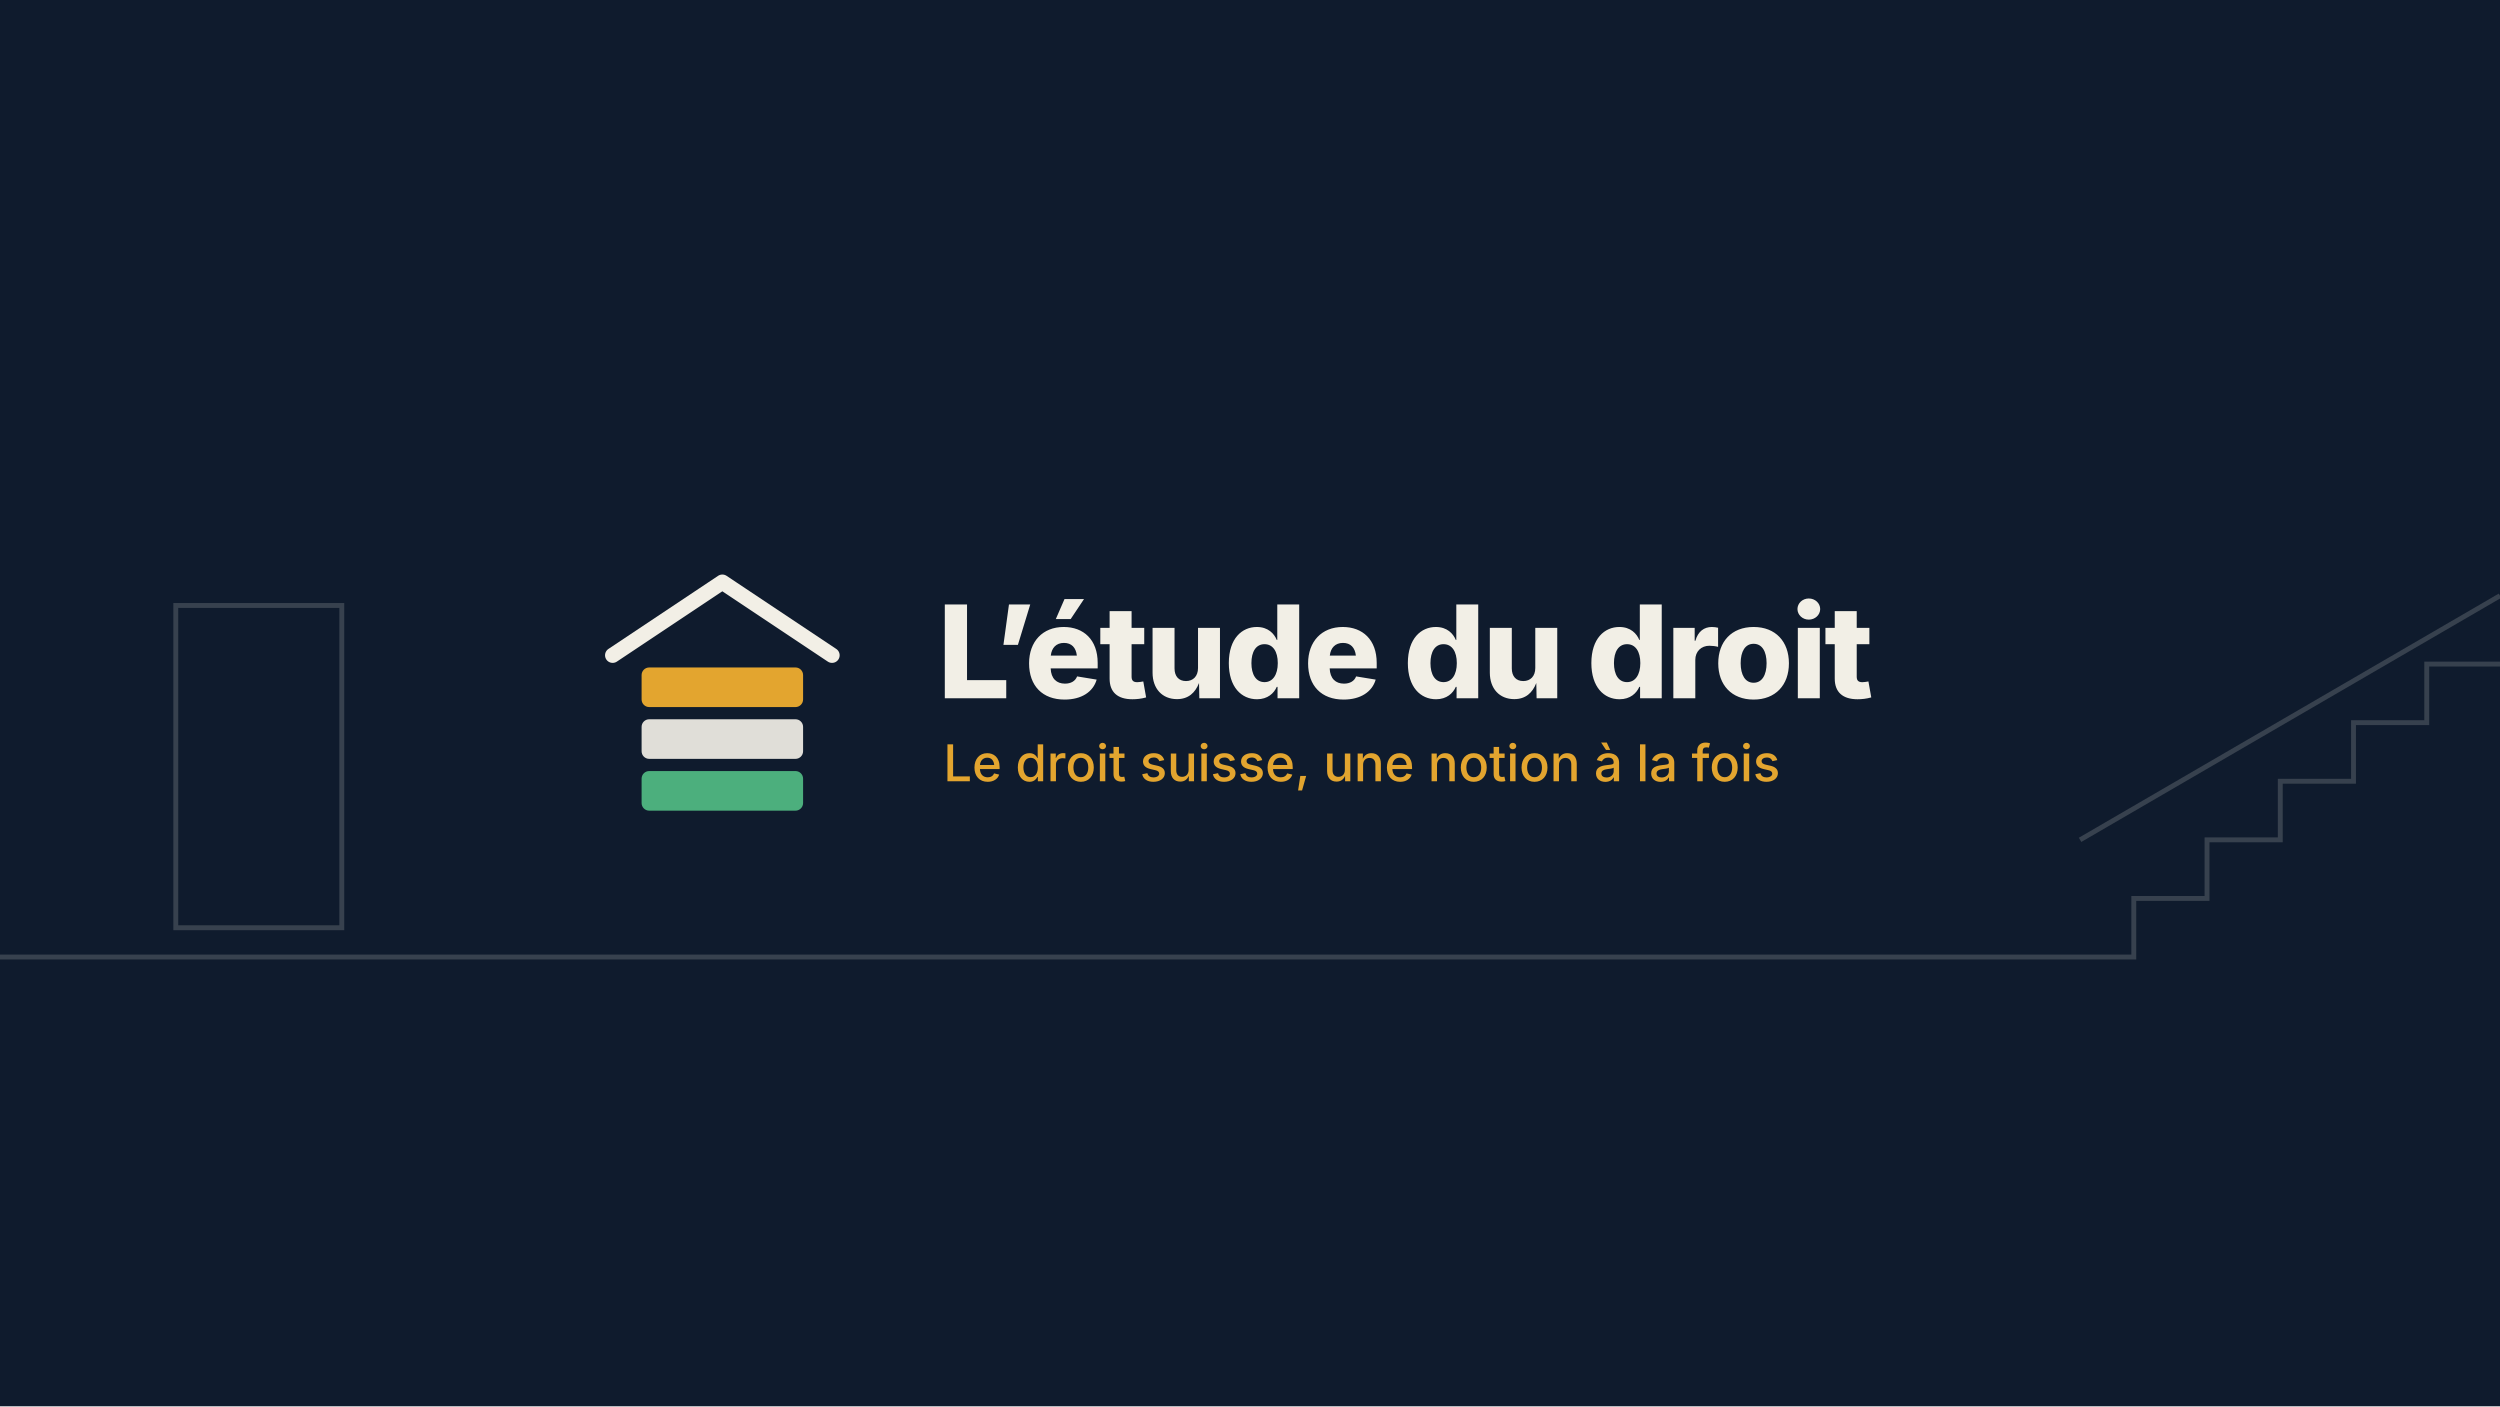
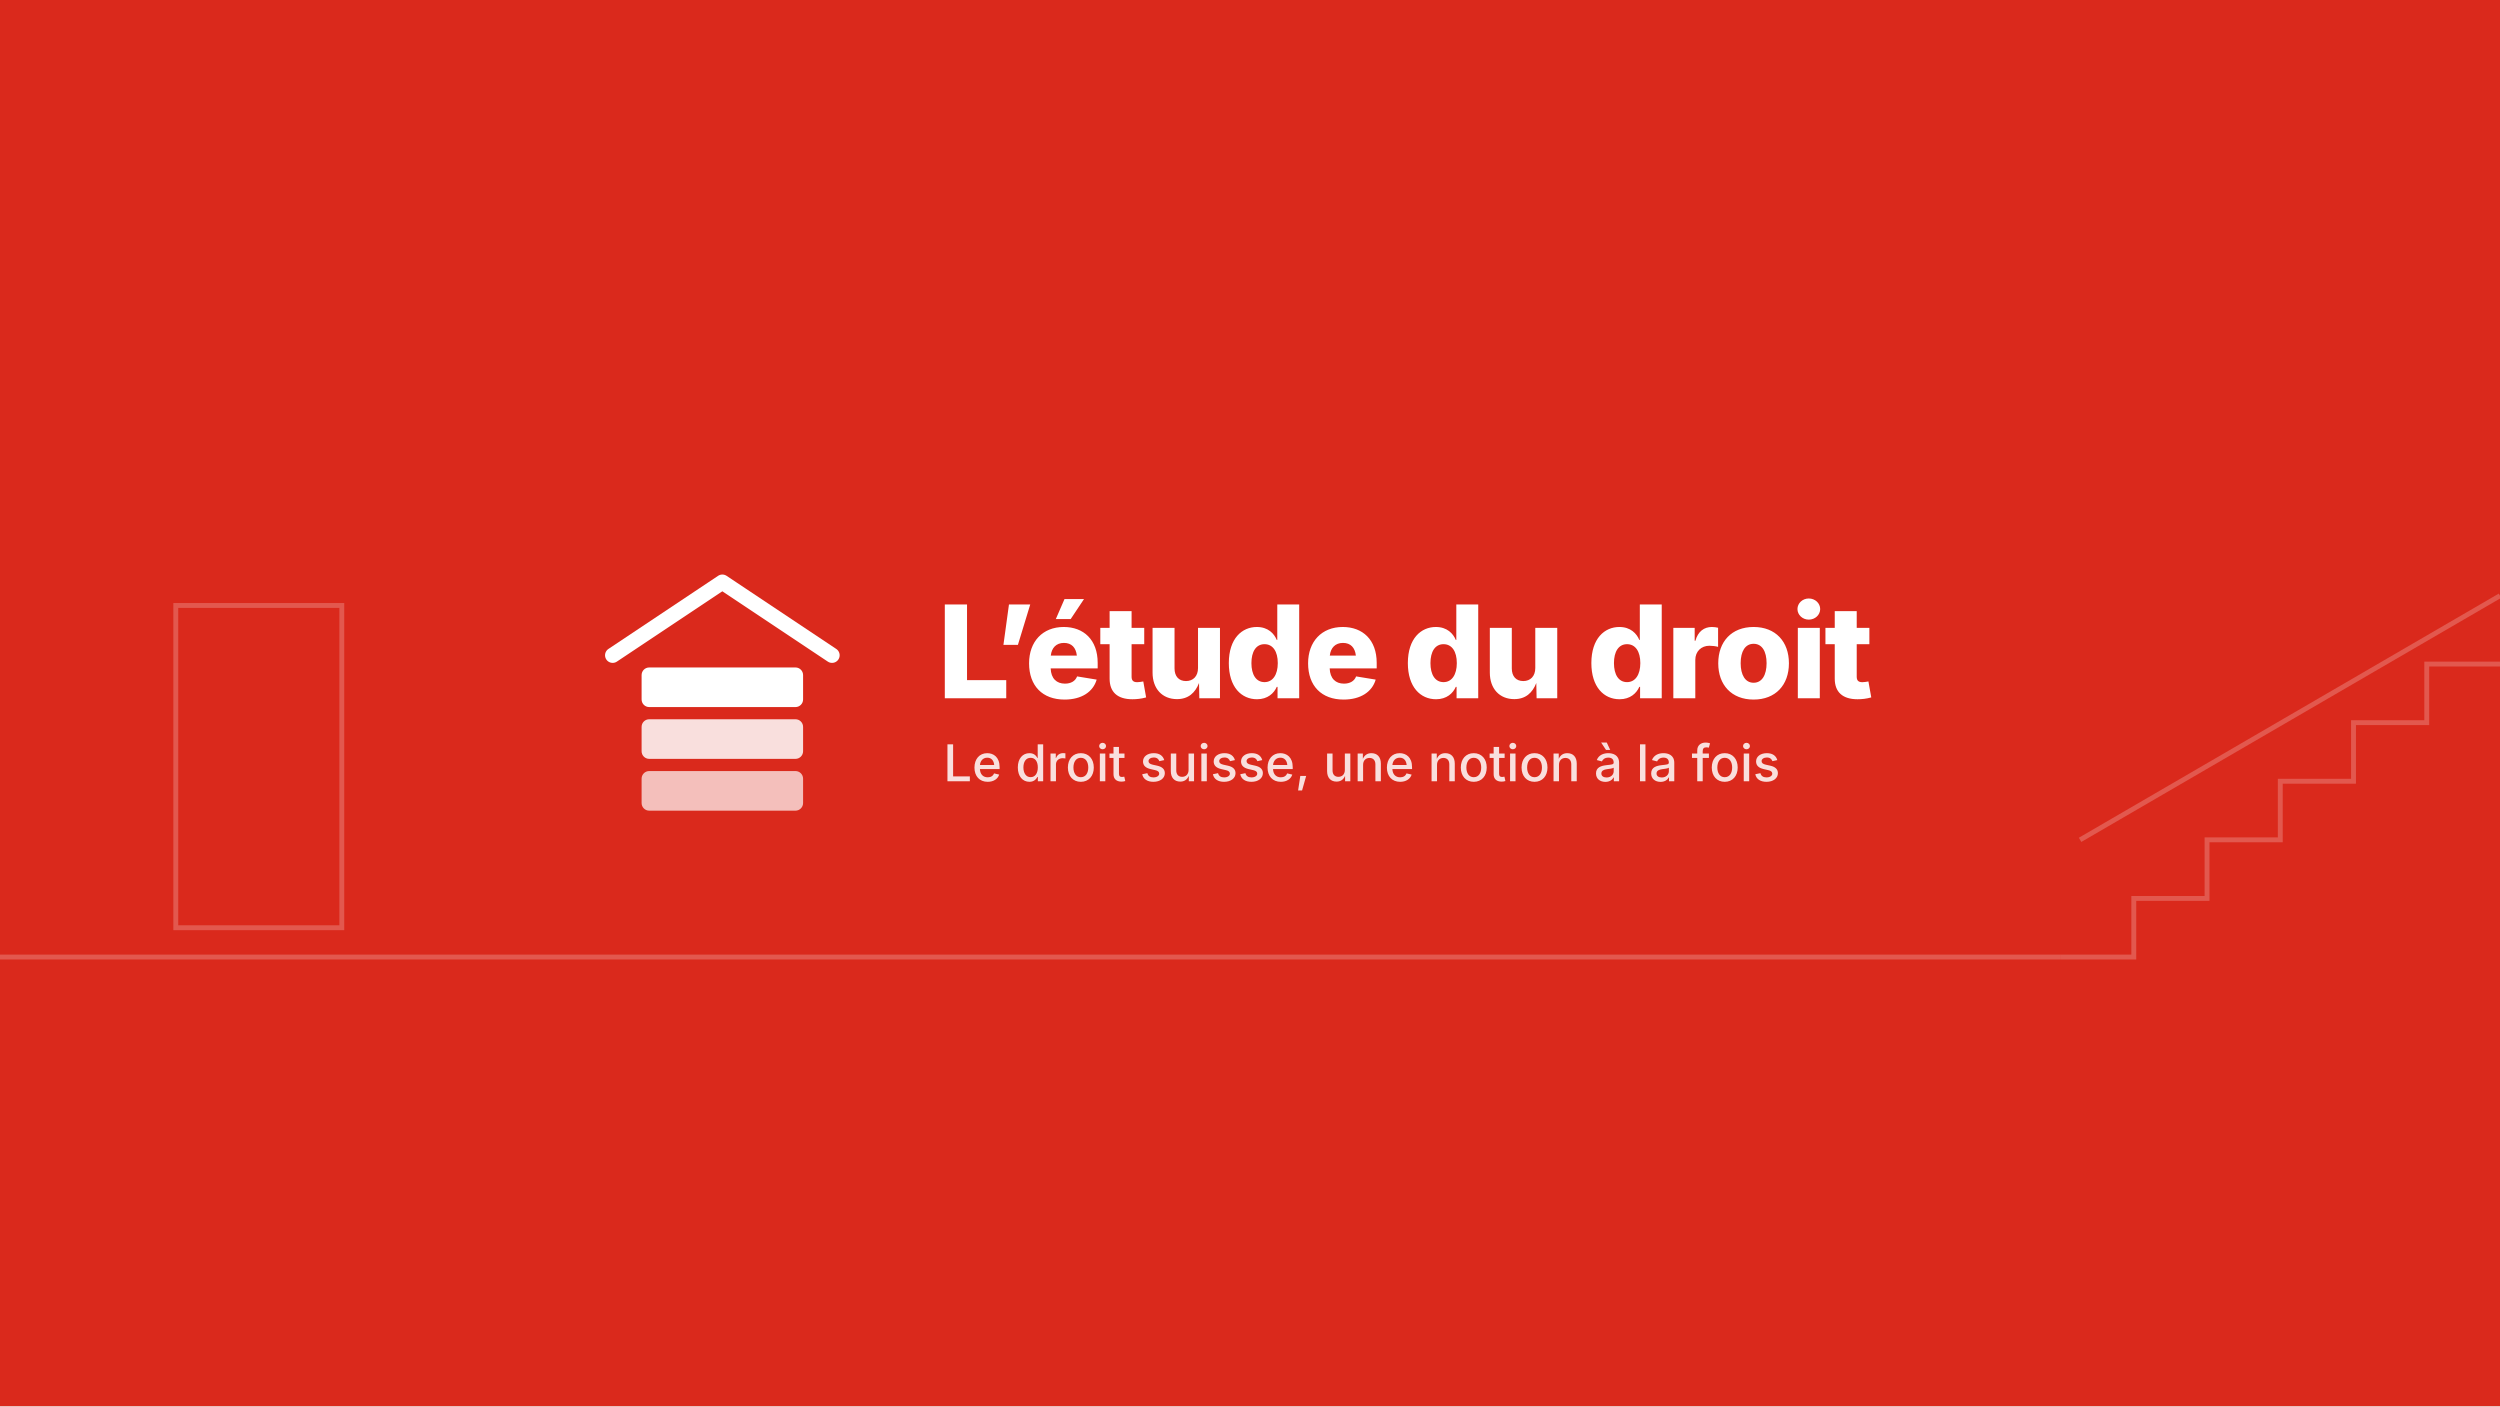
<svg xmlns="http://www.w3.org/2000/svg" viewBox="0 0 2560 1440" width="2560" height="1440">
-   <rect width="2560" height="1440" fill="#0F1B2D" />
-   <g fill="none" stroke="#F2EFE6" stroke-opacity="0.18" stroke-width="5">
+   <rect width="2560" height="1440" fill="#DA291C" />
+   <g fill="none" stroke="#FFFFFF" stroke-opacity="0.22" stroke-width="5">
    <path d="M2110 980 h75 v-60 h75 v-60 h75 v-60 h75 v-60 h75 v-60 h85" />
    <path d="M2130 860 L2560 610" />
    <rect x="180" y="620" width="170" height="330" />
    <line x1="0" y1="980" x2="2110" y2="980" />
  </g>
  <g transform="translate(540 515) scale(0.78)">
-     <path d="M112 200 L256 104 L400 200" fill="none" stroke="#F2EFE6" stroke-width="20" stroke-linecap="round" stroke-linejoin="round" />
-     <rect x="150" y="216" width="212" height="52" rx="10" fill="#E3A52F" />
-     <rect x="150" y="284" width="212" height="52" rx="10" fill="#F2EFE6" fill-opacity="0.92" />
-     <rect x="150" y="352" width="212" height="52" rx="10" fill="#4CAF7D" />
+     <path d="M112 200 L256 104 L400 200" fill="none" stroke="#FFFFFF" stroke-width="20" stroke-linecap="round" stroke-linejoin="round" />
+     <rect x="150" y="216" width="212" height="52" rx="10" fill="#FFFFFF" />
+     <rect x="150" y="284" width="212" height="52" rx="10" fill="#FFFFFF" fill-opacity="0.85" />
+     <rect x="150" y="352" width="212" height="52" rx="10" fill="#FFFFFF" fill-opacity="0.7" />
  </g>
-   <text x="960" y="715" font-family="Inter, sans-serif" font-weight="800" font-size="132" fill="#F2EFE6" letter-spacing="-3">L’étude du droit</text>
-   <text x="966" y="800" font-family="Inter, sans-serif" font-weight="500" font-size="52" fill="#E3A52F">Le droit suisse, une notion à la fois</text>
+   <text x="960" y="715" font-family="Inter, sans-serif" font-weight="800" font-size="132" fill="#FFFFFF" letter-spacing="-3">L’étude du droit</text>
+   <text x="966" y="800" font-family="Inter, sans-serif" font-weight="500" font-size="52" fill="#FFFFFF" fill-opacity="0.85">Le droit suisse, une notion à la fois</text>
</svg>
